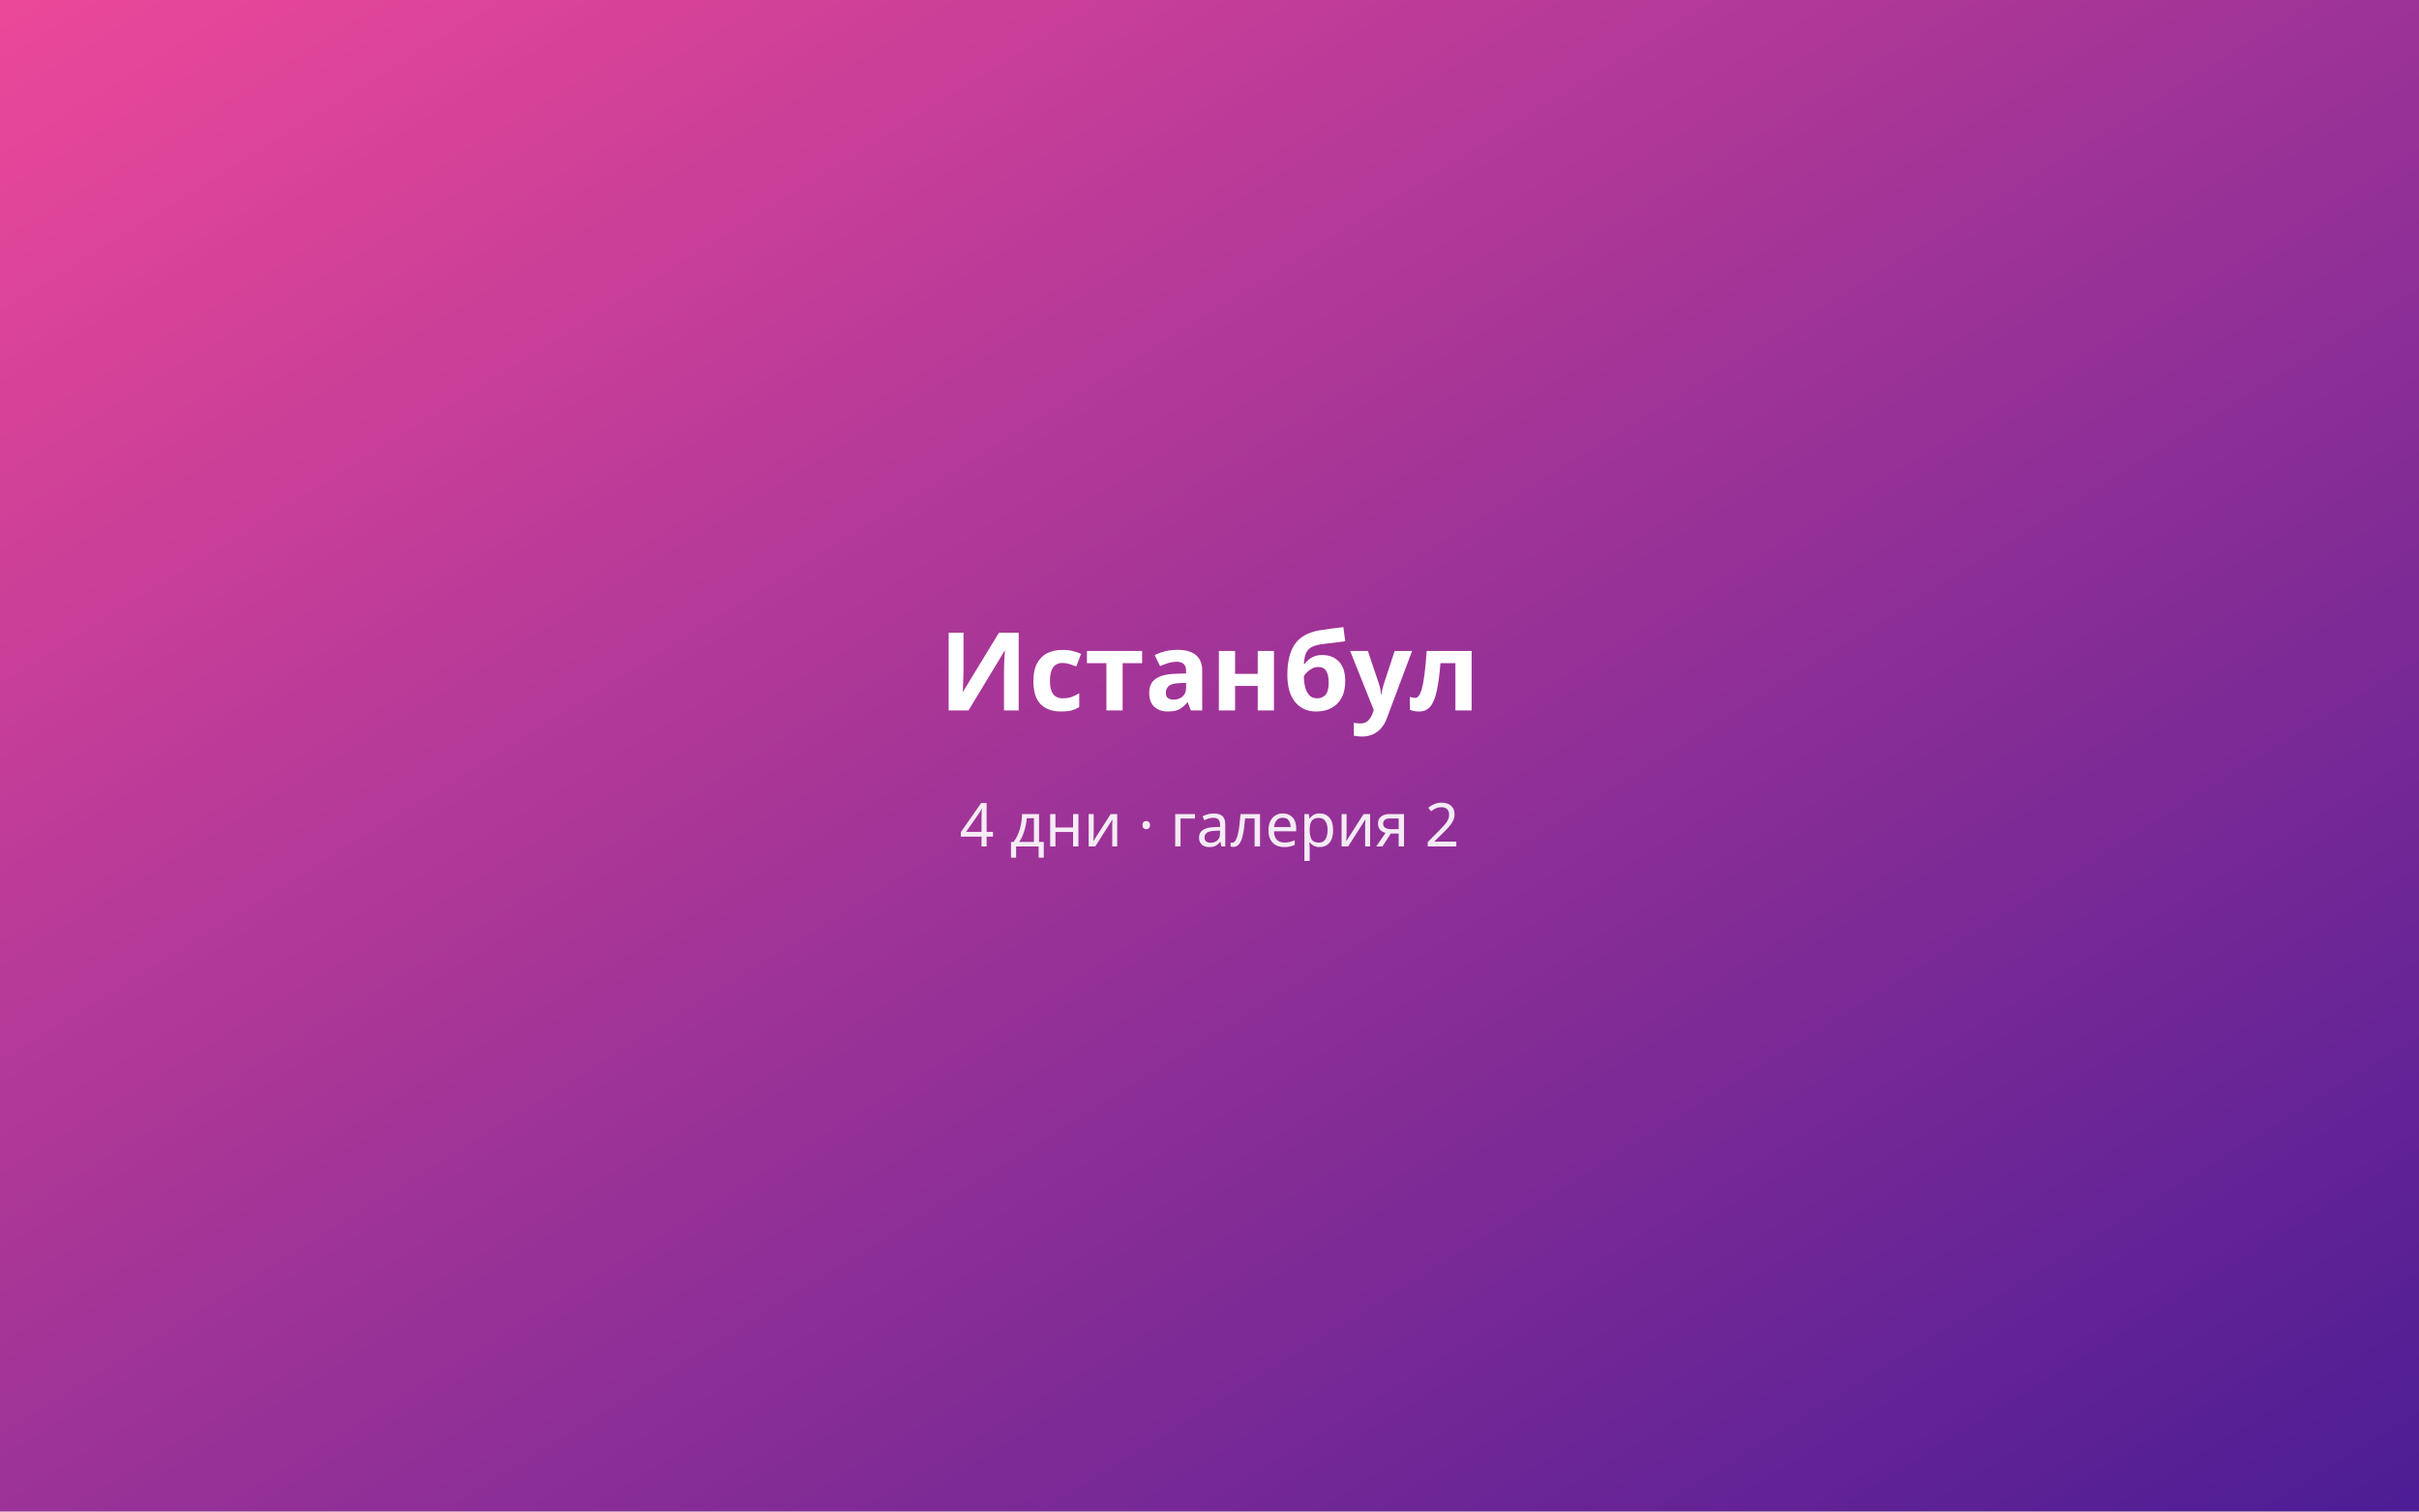
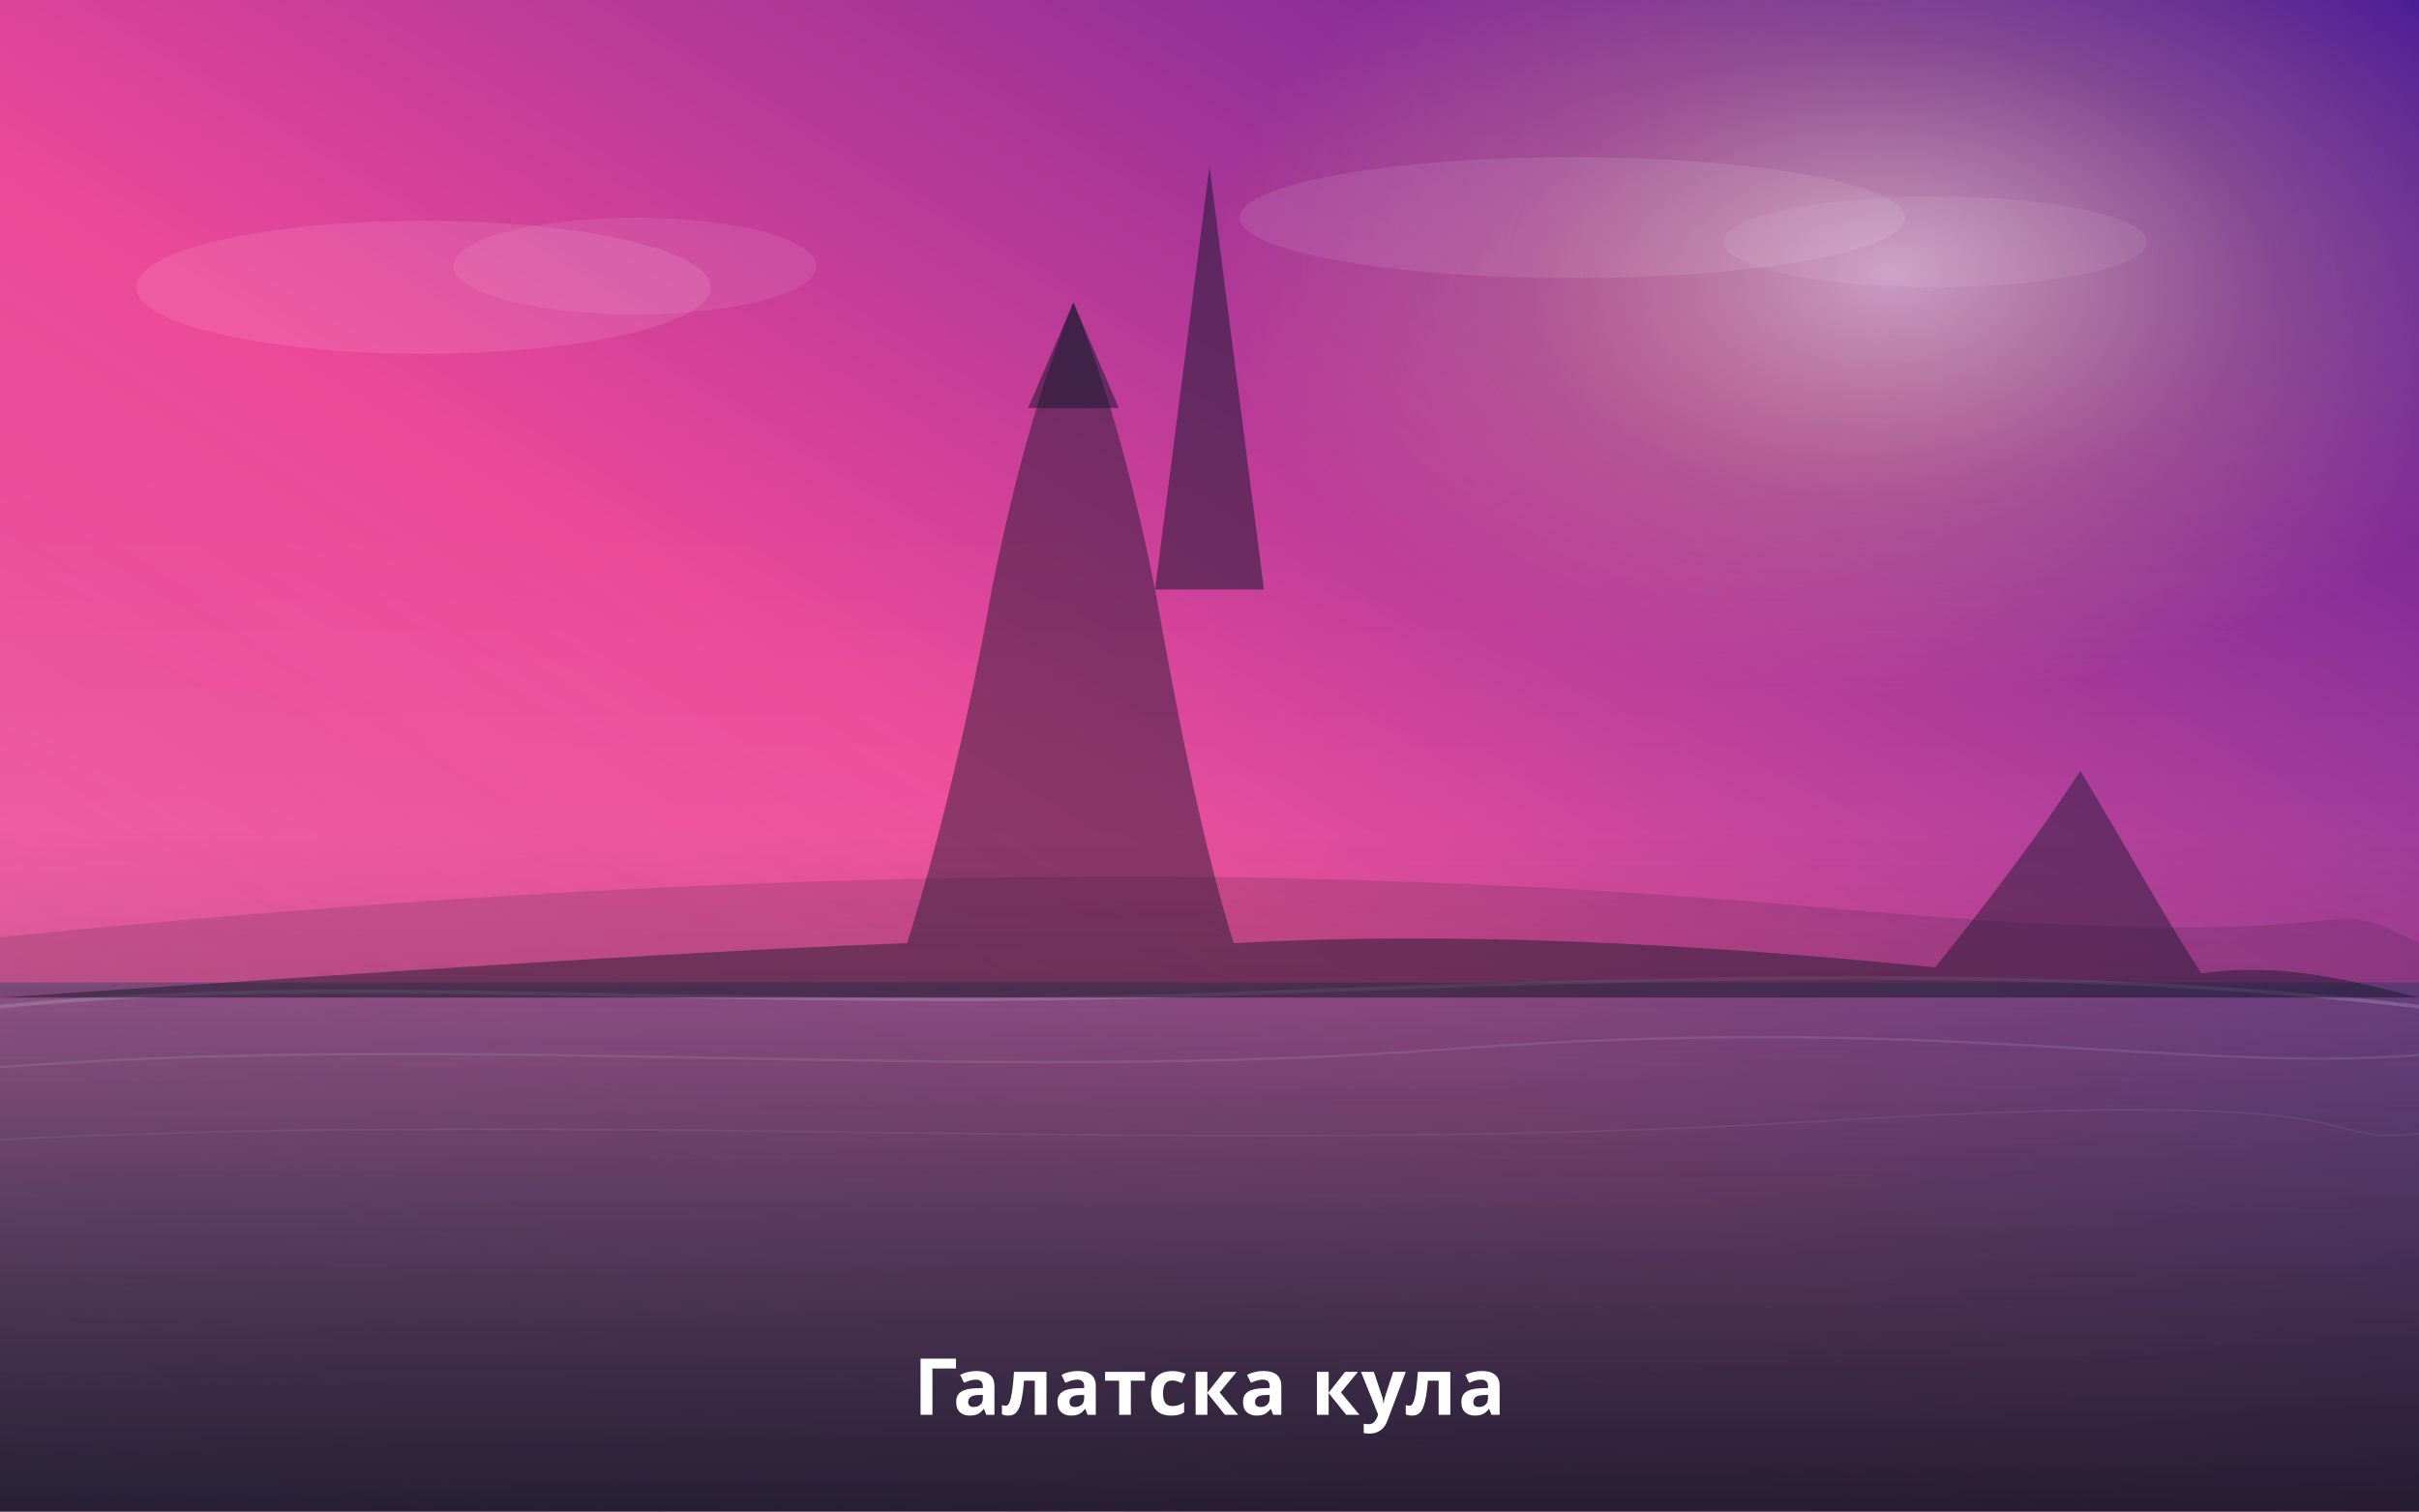
- <svg xmlns="http://www.w3.org/2000/svg" viewBox="0 0 800 500" role="img" aria-label="Истанбул">
+ <svg xmlns="http://www.w3.org/2000/svg" viewBox="0 0 800 500" role="img" aria-label="Галатска кула">
  <defs>
-     <linearGradient id="bg" x1="0" y1="0" x2="1" y2="1">
-       <stop offset="0%" stop-color="#ec4899" />
-       <stop offset="100%" stop-color="#4c1d95" />
+     <linearGradient id="sky" x1="1" y1="0" x2="0" y2="1">
+       <stop offset="0%" stop-color="#4c1d95" />
+       <stop offset="55%" stop-color="#ec4899" />
+       <stop offset="100%" stop-color="#ec4899" stop-opacity="0.85" />
    </linearGradient>
+     <linearGradient id="haze" x1="0" y1="0.35" x2="0" y2="1">
+       <stop offset="0%" stop-color="#ffffff" stop-opacity="0" />
+       <stop offset="45%" stop-color="#ffffff" stop-opacity="0.06" />
+       <stop offset="100%" stop-color="#0f172a" stop-opacity="0.22" />
+     </linearGradient>
+     <linearGradient id="sea" x1="0" y1="0" x2="0" y2="1">
+       <stop offset="0%" stop-color="#0c4a6e" stop-opacity="0.35" />
+       <stop offset="100%" stop-color="#082f49" stop-opacity="0.65" />
+     </linearGradient>
+     <linearGradient id="sand" x1="0" y1="0" x2="0" y2="1">
+       <stop offset="0%" stop-color="#fef3c7" stop-opacity="0.25" />
+       <stop offset="100%" stop-color="#d97706" stop-opacity="0.15" />
+     </linearGradient>
+     <linearGradient id="scrim" x1="0" y1="0.55" x2="0" y2="1">
+       <stop offset="0%" stop-color="#000000" stop-opacity="0" />
+       <stop offset="100%" stop-color="#000000" stop-opacity="0.45" />
+     </linearGradient>
+     <radialGradient id="sun" cx="0.78" cy="0.18" r="0.28">
+       <stop offset="0%" stop-color="#fff7ed" stop-opacity="0.55" />
+       <stop offset="55%" stop-color="#fde68a" stop-opacity="0.18" />
+       <stop offset="100%" stop-color="#fde68a" stop-opacity="0" />
+     </radialGradient>
  </defs>
-   <rect width="800" height="500" fill="url(#bg)" />
-   <text x="400" y="235" text-anchor="middle" fill="#ffffff" font-family="system-ui,sans-serif" font-size="36" font-weight="700">Истанбул</text>
-   <text x="400" y="280" text-anchor="middle" fill="#ffffff" opacity="0.9" font-family="system-ui,sans-serif" font-size="20">4 дни · галерия 2</text>
+   <rect width="800" height="500" fill="url(#sky)" />
+   <rect width="800" height="500" fill="url(#sun)" />
+   <rect width="800" height="500" fill="url(#haze)" />
+   <ellipse cx="140" cy="95" rx="95" ry="22" fill="#ffffff" opacity="0.1" />
+   <ellipse cx="210" cy="88" rx="60" ry="16" fill="#ffffff" opacity="0.08" />
+   <ellipse cx="520" cy="72" rx="110" ry="20" fill="#ffffff" opacity="0.09" />
+   <ellipse cx="640" cy="80" rx="70" ry="15" fill="#ffffff" opacity="0.07" />
+   <rect x="0" y="325" width="800" height="175" fill="url(#sea)" />
+   <path d="M0 333 C120 321 240 335 400 329 S680 319 800 333" stroke="#e0f2fe" stroke-width="1.2" fill="none" opacity="0.22" />
+   <path d="M0 353 C160 341 320 359 480 347 S720 355 800 349" stroke="#e0f2fe" stroke-width="0.8" fill="none" opacity="0.14" />
+   <path d="M0 377 C200 367 400 383 600 371 S760 379 800 375" stroke="#bae6fd" stroke-width="0.6" fill="none" opacity="0.1" />
+   <path d="M0 310 C200 290 400 282 600 300 S760 292 800 312 L800 330 L0 330 Z" fill="#0f172a" opacity="0.14" />
+   <path d="M0 330 C120 322 220 315 300 312 C310 280 320 240 328 195 C336 155 345 125 355 100 C365 125 374 155 382 195 C390 240 398 280 408 312 C480 308 560 312 640 320 C660 295 675 275 688 255 C702 278 715 302 728 322 C755 318 780 325 800 330 L800 330 Z" fill="#0f172a" opacity="0.44" />
+   <path d="M355 100 L340 135 L370 135 Z M382 195 L400 55 L418 195 Z" fill="#0f172a" opacity="0.5" />
+   <rect width="800" height="500" fill="url(#scrim)" />
+   <text x="400" y="468" text-anchor="middle" fill="#ffffff" font-family="system-ui,sans-serif" font-size="26" font-weight="600" letter-spacing="0.02em">Галатска кула</text>
</svg>
